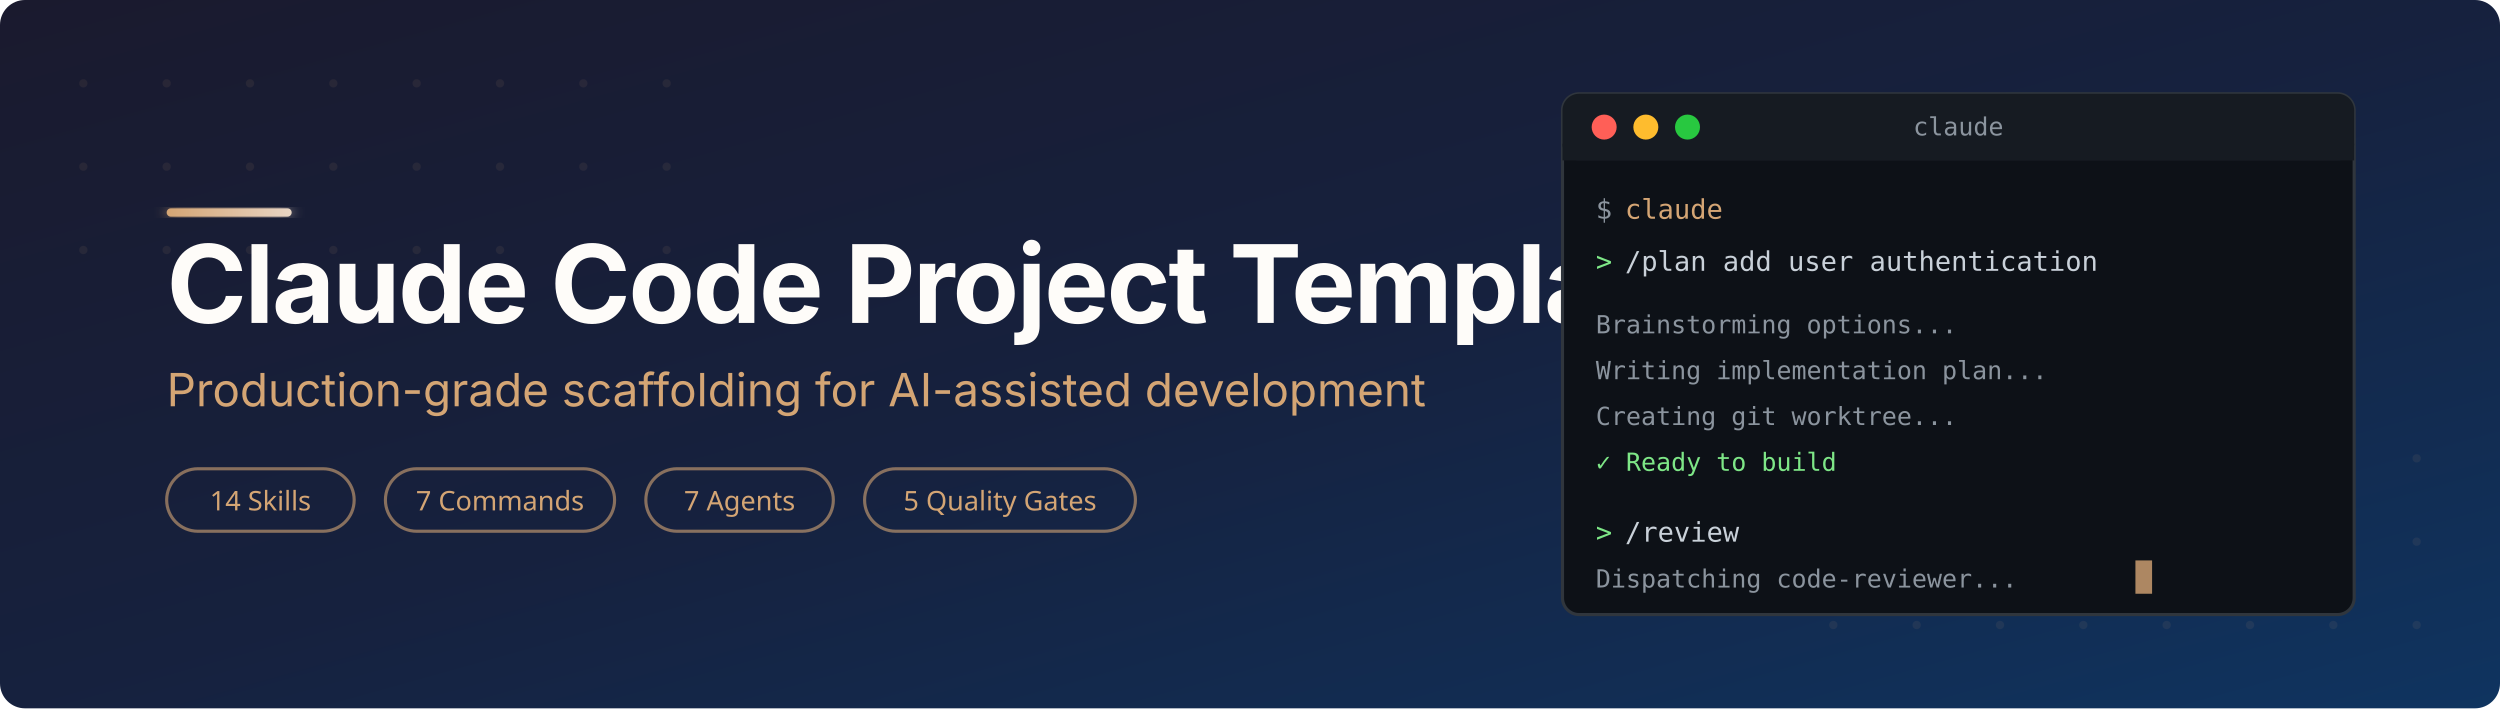
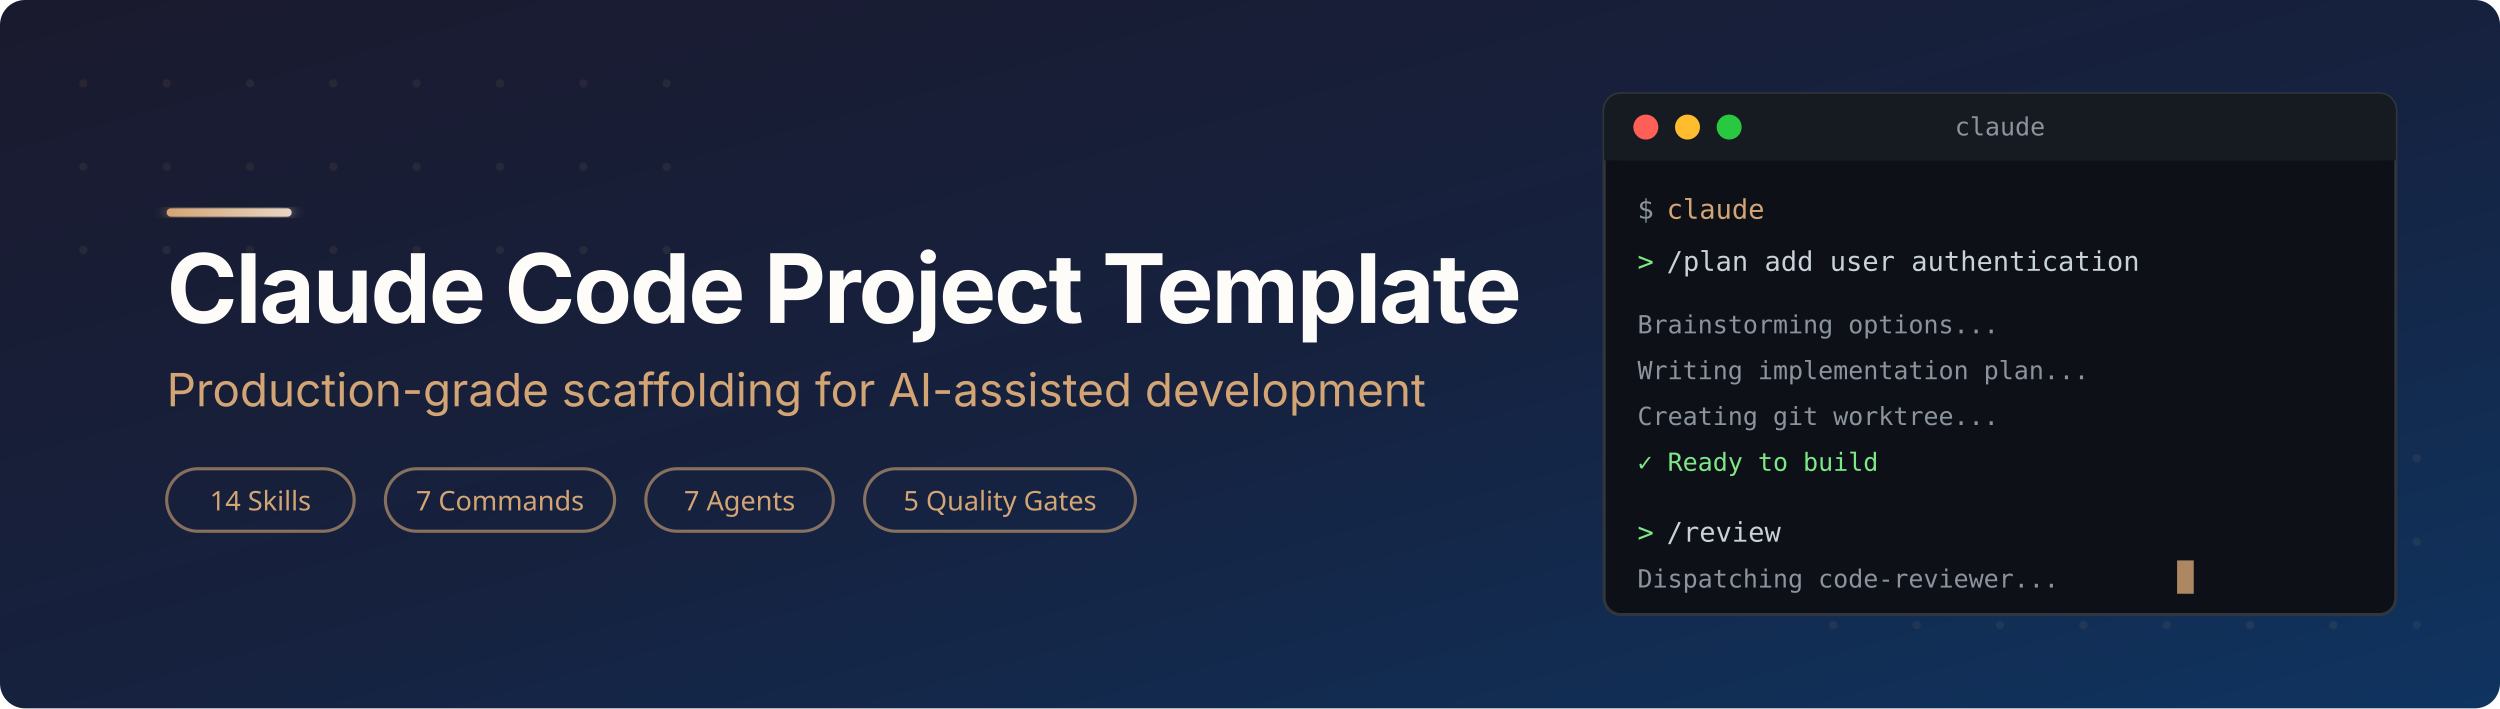
<svg xmlns="http://www.w3.org/2000/svg" viewBox="0 0 1200 340">
  <defs>
    <linearGradient id="bg" x1="0%" y1="0%" x2="100%" y2="100%">
      <stop offset="0%" style="stop-color:#1a1a2e" />
      <stop offset="50%" style="stop-color:#16213e" />
      <stop offset="100%" style="stop-color:#0f3460" />
    </linearGradient>
    <linearGradient id="accent" x1="0%" y1="0%" x2="100%" y2="0%">
      <stop offset="0%" style="stop-color:#D4A574" />
      <stop offset="100%" style="stop-color:#E8D5C4" />
    </linearGradient>
    <filter id="glow">
      <feGaussianBlur stdDeviation="3" result="blur" />
      <feMerge>
        <feMergeNode in="blur" />
        <feMergeNode in="SourceGraphic" />
      </feMerge>
    </filter>
  </defs>
  <rect width="1200" height="340" rx="12" fill="url(#bg)" />
  <g opacity="0.08" fill="#D4A574">
    <circle cx="40" cy="40" r="2" />
    <circle cx="80" cy="40" r="2" />
    <circle cx="120" cy="40" r="2" />
    <circle cx="160" cy="40" r="2" />
    <circle cx="200" cy="40" r="2" />
    <circle cx="240" cy="40" r="2" />
    <circle cx="280" cy="40" r="2" />
    <circle cx="320" cy="40" r="2" />
    <circle cx="40" cy="80" r="2" />
    <circle cx="80" cy="80" r="2" />
    <circle cx="120" cy="80" r="2" />
    <circle cx="160" cy="80" r="2" />
    <circle cx="200" cy="80" r="2" />
    <circle cx="240" cy="80" r="2" />
    <circle cx="280" cy="80" r="2" />
    <circle cx="320" cy="80" r="2" />
    <circle cx="40" cy="120" r="2" />
    <circle cx="80" cy="120" r="2" />
    <circle cx="120" cy="120" r="2" />
    <circle cx="160" cy="120" r="2" />
    <circle cx="200" cy="120" r="2" />
    <circle cx="240" cy="120" r="2" />
    <circle cx="280" cy="120" r="2" />
    <circle cx="320" cy="120" r="2" />
    <circle cx="880" cy="220" r="2" />
    <circle cx="920" cy="220" r="2" />
    <circle cx="960" cy="220" r="2" />
    <circle cx="1000" cy="220" r="2" />
    <circle cx="1040" cy="220" r="2" />
    <circle cx="1080" cy="220" r="2" />
    <circle cx="1120" cy="220" r="2" />
    <circle cx="1160" cy="220" r="2" />
    <circle cx="880" cy="260" r="2" />
    <circle cx="920" cy="260" r="2" />
    <circle cx="960" cy="260" r="2" />
    <circle cx="1000" cy="260" r="2" />
    <circle cx="1040" cy="260" r="2" />
    <circle cx="1080" cy="260" r="2" />
    <circle cx="1120" cy="260" r="2" />
    <circle cx="1160" cy="260" r="2" />
    <circle cx="880" cy="300" r="2" />
    <circle cx="920" cy="300" r="2" />
    <circle cx="960" cy="300" r="2" />
    <circle cx="1000" cy="300" r="2" />
    <circle cx="1040" cy="300" r="2" />
    <circle cx="1080" cy="300" r="2" />
    <circle cx="1120" cy="300" r="2" />
    <circle cx="1160" cy="300" r="2" />
  </g>
  <rect x="80" y="100" width="60" height="4" rx="2" fill="url(#accent)" filter="url(#glow)" />
-   <text x="80" y="155" font-family="system-ui, -apple-system, 'Segoe UI', sans-serif" font-size="52" font-weight="700" fill="#FEFCF9" letter-spacing="-1">
+   <text x="80" y="155" font-family="system-ui, -apple-system, 'Segoe UI', sans-serif" font-size="46" font-weight="700" fill="#FEFCF9" letter-spacing="-1">
    Claude Code Project Template
  </text>
  <text x="80" y="195" font-family="system-ui, -apple-system, 'Segoe UI', sans-serif" font-size="22" fill="#D4A574" font-weight="400">
    Production-grade scaffolding for AI-assisted development
  </text>
  <g transform="translate(80, 225)">
    <rect width="90" height="30" rx="15" fill="none" stroke="#D4A574" stroke-width="1.5" opacity="0.6" />
    <text x="45" y="20" font-family="system-ui, sans-serif" font-size="13" fill="#D4A574" text-anchor="middle">14 Skills</text>
    <rect x="105" width="110" height="30" rx="15" fill="none" stroke="#D4A574" stroke-width="1.5" opacity="0.6" />
    <text x="160" y="20" font-family="system-ui, sans-serif" font-size="13" fill="#D4A574" text-anchor="middle">7 Commands</text>
    <rect x="230" width="90" height="30" rx="15" fill="none" stroke="#D4A574" stroke-width="1.5" opacity="0.6" />
    <text x="275" y="20" font-family="system-ui, sans-serif" font-size="13" fill="#D4A574" text-anchor="middle">7 Agents</text>
    <rect x="335" width="130" height="30" rx="15" fill="none" stroke="#D4A574" stroke-width="1.5" opacity="0.6" />
    <text x="400" y="20" font-family="system-ui, sans-serif" font-size="13" fill="#D4A574" text-anchor="middle">5 Quality Gates</text>
  </g>
-   <g transform="translate(750, 45)">
+   <g transform="translate(770, 45)">
    <rect width="380" height="250" rx="8" fill="#0d1117" stroke="#30363d" stroke-width="1.5" />
    <rect width="380" height="32" rx="8" fill="#161b22" />
    <rect y="24" width="380" height="8" fill="#161b22" />
    <circle cx="20" cy="16" r="6" fill="#ff5f57" />
    <circle cx="40" cy="16" r="6" fill="#febc2e" />
    <circle cx="60" cy="16" r="6" fill="#28c840" />
    <text x="190" y="20" font-family="monospace" font-size="12" fill="#8b949e" text-anchor="middle">claude</text>
    <text x="16" y="60" font-family="'SF Mono', 'Fira Code', monospace" font-size="13" fill="#8b949e">$</text>
    <text x="30" y="60" font-family="'SF Mono', 'Fira Code', monospace" font-size="13" fill="#D4A574"> claude</text>
    <text x="16" y="85" font-family="'SF Mono', 'Fira Code', monospace" font-size="13" fill="#7ee787">&gt;</text>
    <text x="30" y="85" font-family="'SF Mono', 'Fira Code', monospace" font-size="13" fill="#c9d1d9"> /plan add user authentication</text>
    <text x="16" y="115" font-family="'SF Mono', 'Fira Code', monospace" font-size="12" fill="#8b949e">  Brainstorming options...</text>
    <text x="16" y="137" font-family="'SF Mono', 'Fira Code', monospace" font-size="12" fill="#8b949e">  Writing implementation plan...</text>
    <text x="16" y="159" font-family="'SF Mono', 'Fira Code', monospace" font-size="12" fill="#8b949e">  Creating git worktree...</text>
    <text x="16" y="181" font-family="'SF Mono', 'Fira Code', monospace" font-size="12" fill="#7ee787">  ✓ Ready to build</text>
    <text x="16" y="215" font-family="'SF Mono', 'Fira Code', monospace" font-size="13" fill="#7ee787">&gt;</text>
    <text x="30" y="215" font-family="'SF Mono', 'Fira Code', monospace" font-size="13" fill="#c9d1d9"> /review</text>
    <text x="16" y="237" font-family="'SF Mono', 'Fira Code', monospace" font-size="12" fill="#8b949e">  Dispatching code-reviewer...</text>
    <rect x="275" y="224" width="8" height="16" fill="#D4A574" opacity="0.8">
      <animate attributeName="opacity" values="0.8;0;0.8" dur="1.2s" repeatCount="indefinite" />
    </rect>
  </g>
</svg>
